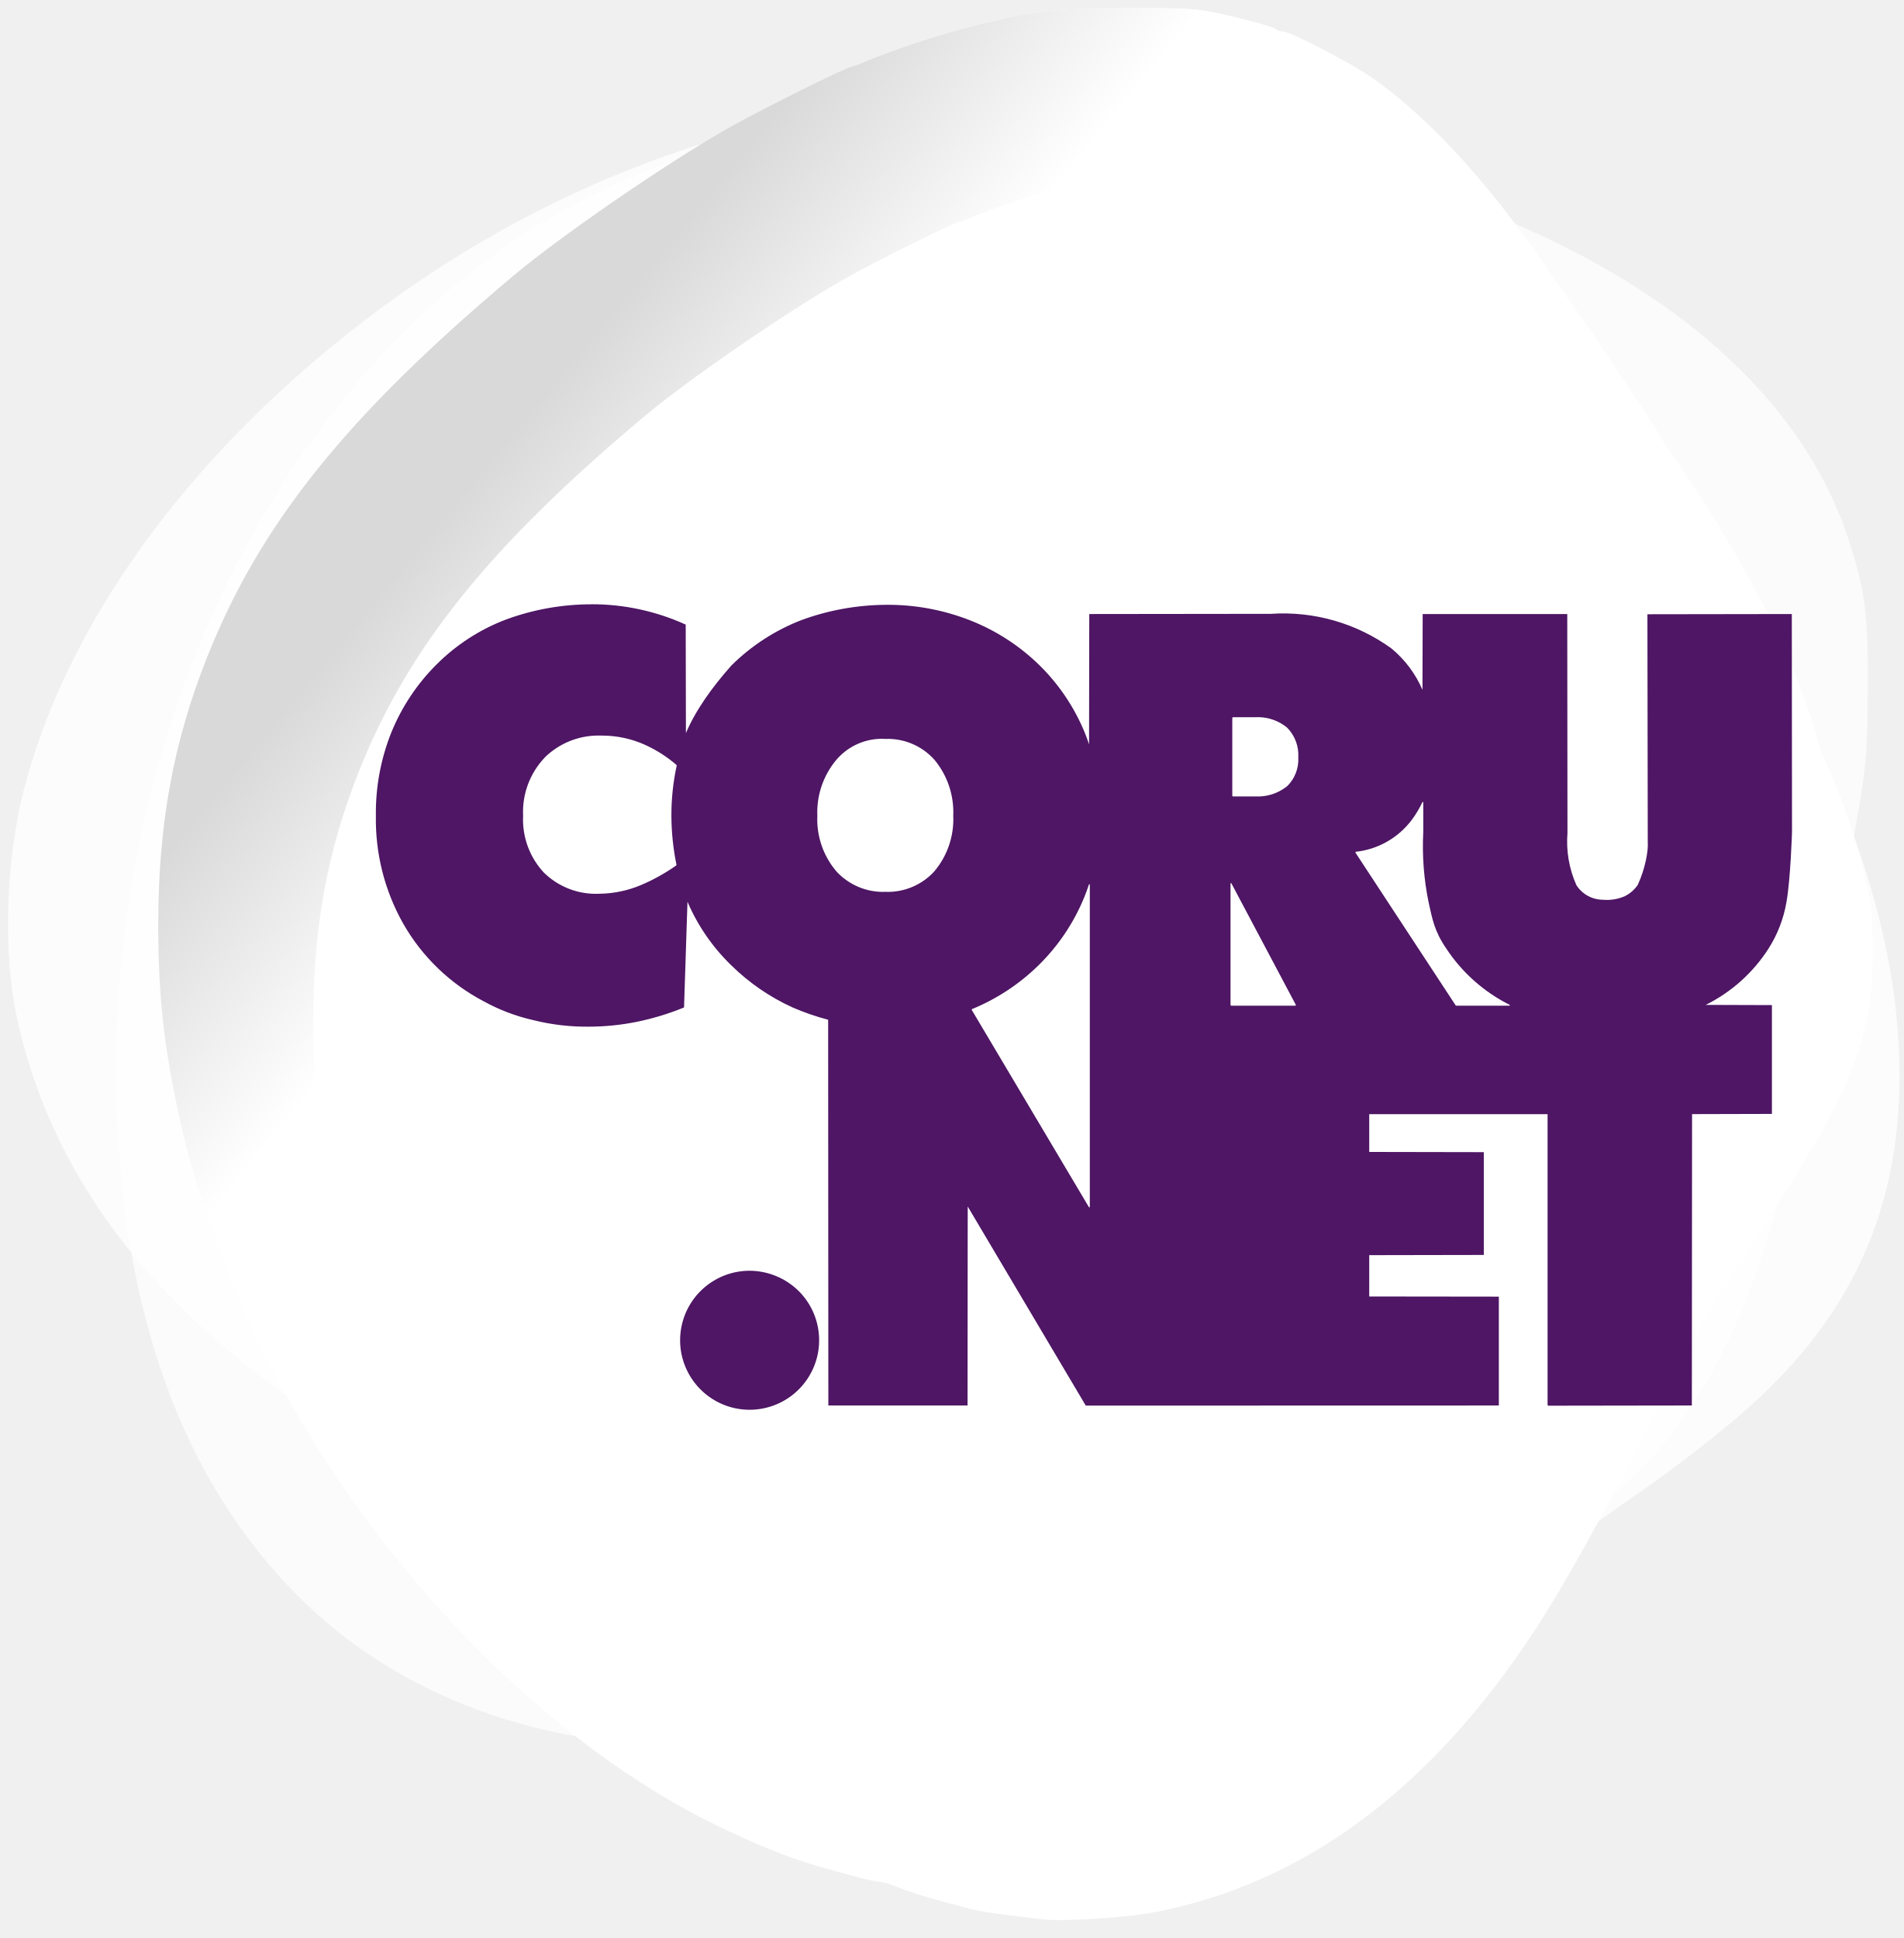
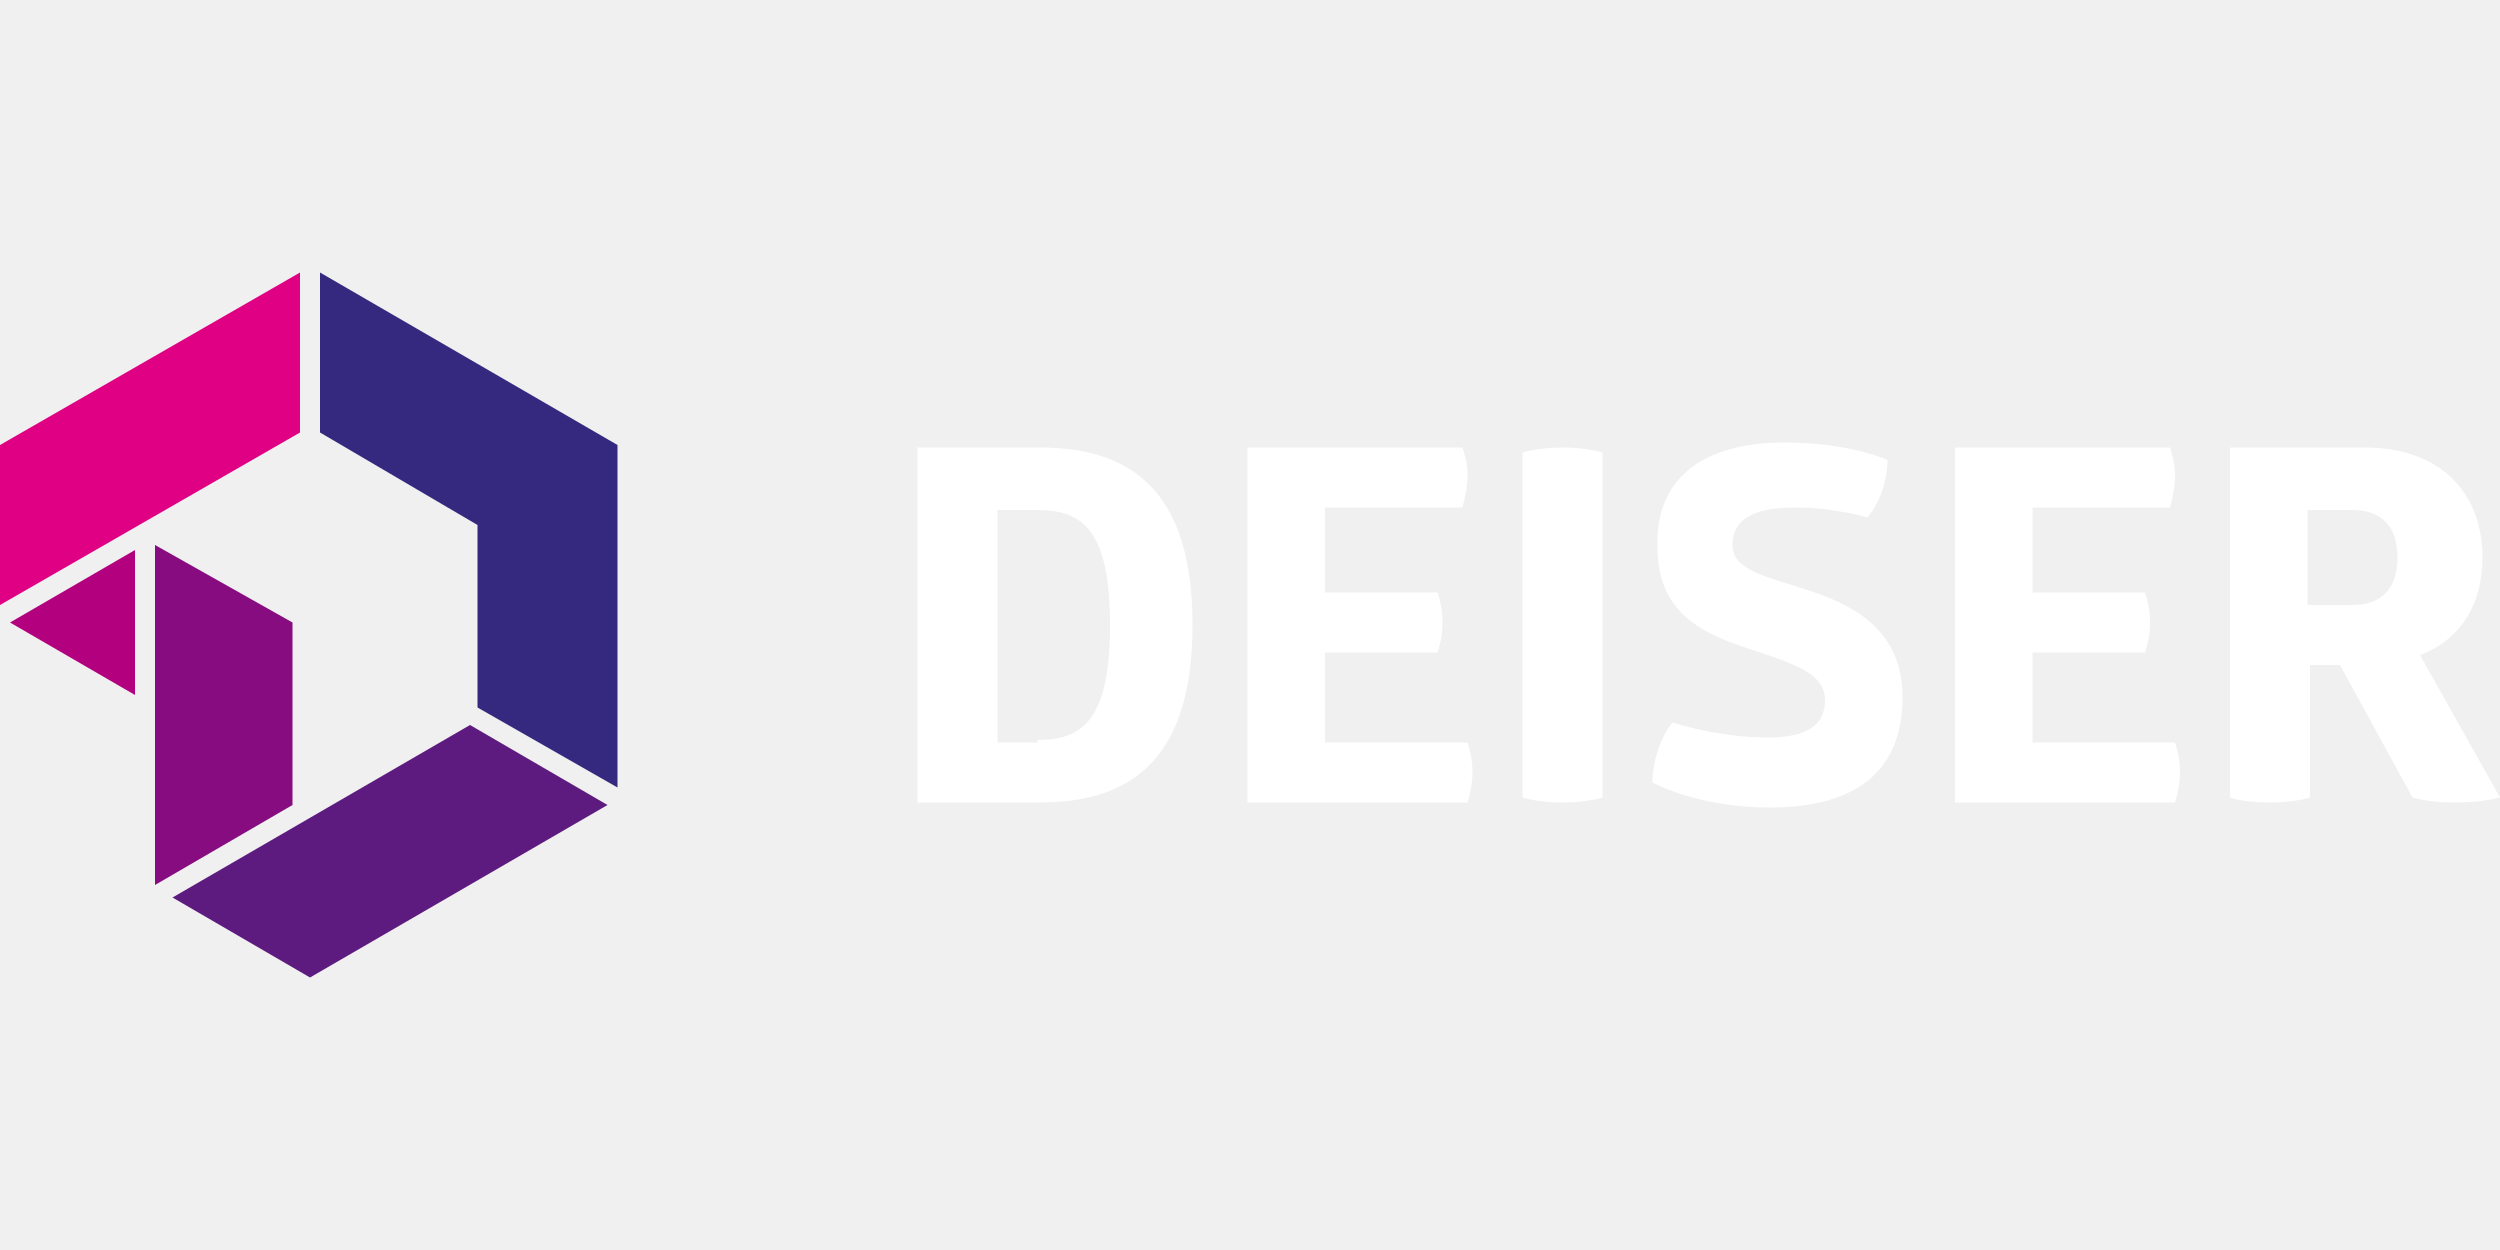
- <svg xmlns="http://www.w3.org/2000/svg" height="112" viewBox="0 0 110 112" width="110">
-   <linearGradient id="a" x1="16.8%" x2="27.8%" y1="27.59%" y2="37.647%">
-     <stop offset="0" stop-color="#d9d9d9" />
-     <stop offset="1" stop-color="#fff" />
-   </linearGradient>
-   <g fill="none">
-     <g fill="#fff">
-       <path d="m31.543 94.281c-.564-.085-1.132-.141-1.702-.168-7.15-.511-13.856-3.332-18.654-7.848-6.979-6.569-10.707-16.198-11.149-28.792-.374-10.673 1.997-21.685 6.679-31.011 6.275-12.498 16.134-21.253 27.47-24.395 2.686-.744 5.301-1.324 5.644-1.249.35-.021.697-.069 1.04-.145 3.074-.584 11.883-.586 16.823-.006 2.771.325 7.843 1.07 8.016 1.177.306.093.62.159.938.195.45.067 1.845.364 3.101.661 16.111 3.809 27.123 11.761 30.401 21.955.937 2.913 1.108 4.279 1.078 8.618-.025 3.62-.085 4.344-.605 7.306-.317 1.808-.647 3.74-.734 4.292-.086.553-.404 2.195-.705 3.653-.302 1.458-.68 3.306-.841 4.11-1.557 7.781-2.204 10.376-3.528 14.155-2.158 6.16-5.055 10.524-8.919 13.431-2.193 1.65-6.287 3.419-9.482 4.097-.402.085-1.512.336-2.466.558-.954.222-1.9.427-2.101.457-.201.029-1.31.273-2.466.543-1.155.269-2.635.605-3.288.747-.653.142-1.763.429-2.466.639s-1.813.529-2.466.709c-.653.18-2.708.823-4.566 1.429-9.588 3.127-12.889 3.947-18.904 4.694-.963.12-6.053.277-6.152.19z" opacity=".7" transform="translate(6.709299 6.62569)" />
-       <path d="m58.343 97.388c-2.492-.242-4.374-.811-7.154-2.163-1.057-.514-2.17-1.081-2.473-1.261-.646-.381-3.591-2.217-4.196-2.616-.23-.151-.937-.605-1.572-1.008-.635-.403-1.412-.903-1.727-1.109-1.182-.775-5.265-3.217-5.572-3.333-.175-.066-.773-.381-1.327-.701s-3.153-1.678-5.776-3.021c-5.697-2.917-7.492-3.931-10.609-5.995-9.548-6.321-15.26-13.949-17.202-22.973-.798-3.709-.631-9.108.411-13.133 2.14-8.279 7.634-16.627 15.648-23.777 8.178-7.297 17.557-12.278 27.706-14.713 6.641-1.594 14.323-1.792 20.613-.53 11.132 2.233 21.113 9.557 31.093 22.816 8.261 10.975 12.784 21.498 13.28 30.897.467 8.842-2.385 15.566-9.055 21.349-1.606 1.393-4.017 3.251-5.964 4.598-.827.572-1.337.931-3.392 2.385-.541.383-9.725 6.433-10.57 6.963-7.105 4.461-12.922 6.826-17.944 7.299-2.09.197-2.443.199-4.217.027z" opacity=".8" transform="translate(.233546 5.564926)" />
-       <path d="m45.204 108.979c-.301-.041-1.287-.163-2.19-.273-.736-.08-1.467-.198-2.19-.354-.301-.086-.917-.252-1.369-.37-2.471-.643-4.306-1.338-7.117-2.698-9.616-4.651-19.124-14.24-25.246-25.466-.869-1.592-1.579-2.932-1.579-2.977-.14-.381-.3-.755-.478-1.12-1.148-2.492-2.882-7.473-3.506-10.071-1.135-4.722-1.539-8.061-1.527-12.615.016-5.709.885-10.414 2.83-15.307 3.066-7.715 8.097-13.972 17.742-22.068 2.662-2.235 8.68-6.377 12.222-8.413 1.81-1.04 7.036-3.644 7.315-3.644.237-.063.467-.149.688-.257 2.235-.903 4.531-1.647 6.871-2.227.35-.076.721-.16.821-.185 2.034-.526 3.802-.691 7.482-.699 3.799-.008 4.134.019 6.205.512 1.204.287 2.268.595 2.363.684.131.102.291.159.456.163.435.002 3.982 1.849 5.198 2.707 3.437 2.424 7.037 6.43 10.689 11.891.436.653.841 1.227.899 1.277.159.137 4.94 7.295 4.94 7.397.238.425.503.835.792 1.227 4.331 6.231 7.313 12.206 8.586 17.199.635 2.494.731 3.289.716 5.932-.026 4.47-1.086 7.544-4.564 13.231-.123.201-.282.488-.354.639-.06.133-.139.256-.235.365-.361.421-.671.881-.926 1.373-.121.255-.274.494-.456.709-.2.232-.355.499-.457.787-.043.17-.143.32-.284.425-.228.232-.413.502-.549.798-.197.396-.422.778-.674 1.142-.897 1.305-1.721 2.66-2.468 4.056-.347.662-1.037 1.93-1.533 2.818-.496.888-1.252 2.325-1.679 3.194-2.344 4.762-4.948 9.46-6.844 12.346-6.464 9.84-14.314 15.652-23.549 17.436-1.818.352-5.834.6-7.039.435z" transform="translate(9.143546 .233546)" />
-     </g>
-     <path d="m45.204 108.979c-.301-.041-1.287-.163-2.19-.273-.736-.08-1.467-.198-2.19-.354-.301-.086-.917-.252-1.369-.37-2.471-.643-4.306-1.338-7.117-2.698-9.616-4.651-19.124-14.24-25.246-25.466-.869-1.592-1.579-2.932-1.579-2.977-.14-.381-.3-.755-.478-1.12-1.148-2.492-2.882-7.473-3.506-10.071-1.135-4.722-1.539-8.061-1.527-12.615.016-5.709.885-10.414 2.83-15.307 3.066-7.715 8.097-13.972 17.742-22.068 2.662-2.235 8.68-6.377 12.222-8.413 1.81-1.04 7.036-3.644 7.315-3.644.237-.063.467-.149.688-.257 2.235-.903 4.531-1.647 6.871-2.227.35-.076.721-.16.821-.185 2.034-.526 3.802-.691 7.482-.699 3.799-.008 4.134.019 6.205.512 1.204.287 2.268.595 2.363.684.131.102.291.159.456.163.435.002 3.982 1.849 5.198 2.707 3.437 2.424 7.037 6.43 10.689 11.891.436.653.841 1.227.899 1.277.159.137 4.94 7.295 4.94 7.397.238.425.503.835.792 1.227 4.331 6.231 7.313 12.206 8.586 17.199.635 2.494.731 3.289.716 5.932-.026 4.47-1.086 7.544-4.564 13.231-.123.201-.282.488-.354.639-.06.133-.139.256-.235.365-.361.421-.671.881-.926 1.373-.121.255-.274.494-.456.709-.2.232-.355.499-.457.787-.043.17-.143.32-.284.425-.228.232-.413.502-.549.798-.197.396-.422.778-.674 1.142-.897 1.305-1.721 2.66-2.468 4.056-.347.662-1.037 1.93-1.533 2.818-.496.888-1.252 2.325-1.679 3.194-2.344 4.762-4.948 9.46-6.844 12.346-6.464 9.84-14.314 15.652-23.549 17.436-1.818.352-5.834.6-7.039.435z" fill="url(#a)" transform="translate(9.143312 .233779)" />
-     <path d="m42.077 101.223c-.28-.039-1.198-.153-2.038-.254-.685-.075-1.365-.185-2.038-.33-.28-.08-.854-.235-1.274-.344-2.3-.599-4.008-1.246-6.625-2.512-8.951-4.329-17.801-13.255-23.501-23.705-.809-1.481-1.47-2.729-1.47-2.771-.13-.355-.278-.702-.444-1.042-1.319-3.04-2.41-6.173-3.264-9.375-1.057-4.396-1.433-7.504-1.421-11.742.014-5.314.824-9.694 2.634-14.248 2.854-7.182 7.537-13.006 16.515-20.542 2.479-2.081 8.079-5.936 11.376-7.831 1.685-.969 6.549-3.392 6.809-3.392.22-.059.435-.139.64-.238 2.08-.841 4.218-1.533 6.396-2.073.327-.07.671-.149.764-.173 1.893-.49 3.539-.643 6.965-.651 3.536-.008 3.847.018 5.776.477 1.121.267 2.111.554 2.2.637.121.095.27.149.425.153.405.002 3.707 1.721 4.839 2.52 3.2 2.257 6.55 5.986 9.949 11.069.406.607.783 1.142.837 1.189.148.127 4.598 6.791 4.598 6.885.222.396.468.777.737 1.142 4.031 5.8 6.808 11.361 7.992 16.01.592 2.321.681 3.062.666 5.521-.025 4.161-1.011 7.021-4.248 12.316-.114.187-.263.454-.329.595-.056.124-.129.238-.219.34-.336.391-.625.82-.862 1.278-.112.238-.255.459-.425.66-.185.216-.329.464-.425.732-.04.158-.133.298-.265.395-.212.216-.385.467-.511.743-.183.369-.393.724-.627 1.063-.835 1.215-1.602 2.476-2.297 3.775-.323.616-.965 1.796-1.427 2.623-.462.827-1.165 2.164-1.563 2.973-2.182 4.432-4.606 8.805-6.371 11.492-6.017 9.16-13.324 14.57-21.92 16.23-1.692.327-5.43.559-6.552.405z" fill="#fff" transform="translate(18.10072 9.690743)" />
-     <g fill="#4e1664" transform="translate(21.71811 34.6904)">
-       <path d="m12.446.234c-1.682.001-3.35.299-4.928.88-1.504.572-2.87 1.457-4.008 2.595-1.123 1.118-2.011 2.451-2.609 3.918-.615 1.533-.92 3.173-.898 4.825-.038 2.182.507 4.335 1.58 6.236 1.091 1.913 2.708 3.472 4.659 4.493.891.491 1.847.854 2.839 1.079 1.069.269 2.168.397 3.27.382.918-.004 1.833-.098 2.732-.28.934-.191 1.847-.469 2.729-.831v-.02l.198-6.088c.592 1.383 1.455 2.634 2.537 3.68 1.028 1.01 2.225 1.832 3.537 2.429.666.288 1.353.526 2.055.711l.012 22.293h8.044l.009-11.502 6.823 11.508 23.87-.006v-6.292l-7.49-.009v-2.388l6.621-.012v-5.941l-6.621-.012v-2.184h10.307v16.826h.023v.023l8.314-.012.012-16.839 4.615-.012v-6.288l-3.825-.012c1.476-.733 2.726-1.851 3.618-3.236.524-.817.879-1.73 1.044-2.686.241-1.344.324-4.076.324-4.076l-.012-12.59-8.344.012.02 13.152c.041.512-.147 1.556-.577 2.487-.193.286-.459.516-.771.665-.393.167-.822.234-1.248.195-.615-.004-1.187-.317-1.522-.834h-.003v-.003c-.424-.947-.602-1.986-.519-3.02l-.012-12.654h-8.355l-.012 4.382c-.395-.921-1.003-1.735-1.773-2.376v-.003c-2.02-1.469-4.491-2.182-6.983-2.015h-.003l-10.496.012-.012 7.531c-.075-.22-.152-.438-.239-.654-.597-1.465-1.486-2.792-2.612-3.903-1.153-1.134-2.524-2.023-4.029-2.612-1.556-.611-3.215-.915-4.886-.895-1.669.014-3.324.316-4.89.895l.018.041-.003.003c-.005-.014-.009-.029-.014-.044-1.503.587-2.87 1.476-4.015 2.612-1.118 1.257-2.068 2.588-2.627 3.907l-.012-6.254-.003-.018c-1.714-.779-3.575-1.18-5.458-1.175zm38.495 6.522c.041 0 .082-.001.122 0 .585.02 1.146.232 1.598.603.449.455.684 1.079.647 1.717v.003c.035.624-.2 1.233-.647 1.671l-.018-.02.014.02c-.521.417-1.177.625-1.843.586h-1.3v-.023h-.02v-4.531h.02v-.023h1.301c.04-.002.084-.002.125-.003zm-38.104 1.061c.076 0 .152 0 .227.003.866-.001 1.722.184 2.509.542.655.298 1.264.689 1.808 1.16l-.014.018.023.003c-.209.956-.312 1.931-.309 2.91.004.955.102 1.907.295 2.843l-.02.006.012.018c-.628.443-1.3.819-2.006 1.122-.776.334-1.61.51-2.455.519h-.003c-1.19.053-2.349-.392-3.198-1.228-.824-.888-1.255-2.07-1.195-3.28-.061-1.245.391-2.461 1.251-3.364v-.003c.821-.808 1.925-1.263 3.076-1.268zm16.409.187c.067 0 .135.005.201.009h.003c1.082-.041 2.126.406 2.843 1.219.744.904 1.127 2.052 1.076 3.222.051 1.16-.332 2.298-1.076 3.19v.003c-.722.803-1.764 1.244-2.843 1.204h-.003c-1.082.039-2.125-.402-2.851-1.204v-.003c-.748-.89-1.134-2.028-1.082-3.19-.049-1.168.336-2.313 1.082-3.213.614-.73 1.5-1.175 2.452-1.23.067-.004.132-.006.198-.006zm31.24 3.65.018.009h.026v1.726c-.071 1.374.035 2.752.315 4.099.207.919.324 1.635 1.012 2.636.918 1.394 2.187 2.52 3.68 3.265l-.009.02v.02h-3.102v-.02l-.018.012-5.805-8.849.02-.012-.003-.023c1.298-.139 2.478-.813 3.257-1.86.237-.32.441-.663.609-1.023zm-11.053 4.688 3.741 7.056-.018.012v.02h-3.744v-.02h-.02v-7.059h.023zm-8.216.067.023.009h.02v18.66h-.021l-.02.012-6.788-11.427.018-.012-.006-.02c1.433-.586 2.739-1.445 3.846-2.528 1.136-1.112 2.034-2.443 2.639-3.913.106-.257.202-.518.289-.781z" />
-       <path d="m21.602 38.748c-1.916-0-3.566 1.354-3.94 3.233-.374 1.879.632 3.761 2.402 4.495 1.77.734 3.812.114 4.877-1.479 1.065-1.593.856-3.717-.499-5.072-.756-.749-1.776-1.172-2.841-1.177z" />
-     </g>
-   </g>
+ <svg xmlns="http://www.w3.org/2000/svg" enable-background="new 0 0 100 50" viewBox="0 0 100 50">
+   <path d="m41.6 17.9c3.9 0 6.1 2 6.1 7.1s-2.2 7.1-6.1 7.1h-4.9v-14.2zm-.1 11.7c1.8 0 2.9-.8 2.9-4.6s-1.1-4.6-2.9-4.6h-1.6v9.3h1.6zm17-11.7c.1.3.2.7.2 1.1 0 .5-.1.9-.2 1.3h-5.5v3.4h4.5c.1.3.2.7.2 1.2s-.1.9-.2 1.2h-4.5v3.6h5.7c.1.3.2.7.2 1.2 0 .4-.1.9-.2 1.2h-8.8v-14.2zm2.4.2s.6-.2 1.6-.2 1.6.2 1.6.2v13.8s-.6.2-1.6.2-1.6-.2-1.6-.2zm10.5-.4c2.6 0 4.1.7 4.1.7 0 .8-.3 1.7-.8 2.3 0 0-1.3-.4-2.9-.4-1.7 0-2.5.5-2.5 1.5 0 1.1 1.6 1.3 3.3 1.9s3.5 1.6 3.5 4.2c0 2.9-1.8 4.4-5.3 4.4-2.9 0-4.7-1-4.7-1 0-.8.3-1.8.8-2.4 0 0 1.8.6 3.8.6 1.6 0 2.3-.5 2.3-1.5 0-.9-.9-1.3-2-1.7-2-.7-4.7-1.2-4.7-4.4-.1-2.5 1.5-4.2 5.1-4.2zm15.4.2c.1.3.2.7.2 1.1 0 .5-.1.9-.2 1.3h-5.5v3.4h4.5c.1.3.2.7.2 1.2s-.1.9-.2 1.2h-4.5v3.6h5.7c.1.3.2.7.2 1.2 0 .4-.1.9-.2 1.2h-8.8v-14.2zm7.8 0c3 0 4.7 1.8 4.7 4.4 0 1.9-.9 3.3-2.5 3.9l3.2 5.7s-.7.2-1.8.2-1.7-.2-1.7-.2l-2.9-5.3h-1.2v5.3s-.6.2-1.6.2c-1.1 0-1.6-.2-1.6-.2v-14zm-2.3 6.3h1.8c1.2 0 1.8-.7 1.8-1.9s-.6-1.9-1.8-1.9h-1.8z" fill="#fff" />
+   <path d="m0 17.8v6.4l12-6.9v-6.4z" fill="#df0084" />
+   <path d="m24.3 32.2-5.5-3.2-11.9 6.9 5.5 3.2z" fill="#5d1b7f" />
+   <path d="m24.7 31.5v-13.7l-11.9-6.9v6.4l6.3 3.7v7.3z" fill="#35297f" />
+   <path d="m.4 24.9 5 2.9v-5.8z" fill="#b3007f" />
+   <path d="m6.2 35.4 5.5-3.2v-7.3l-5.5-3.1z" fill="#870c80" />
</svg>
